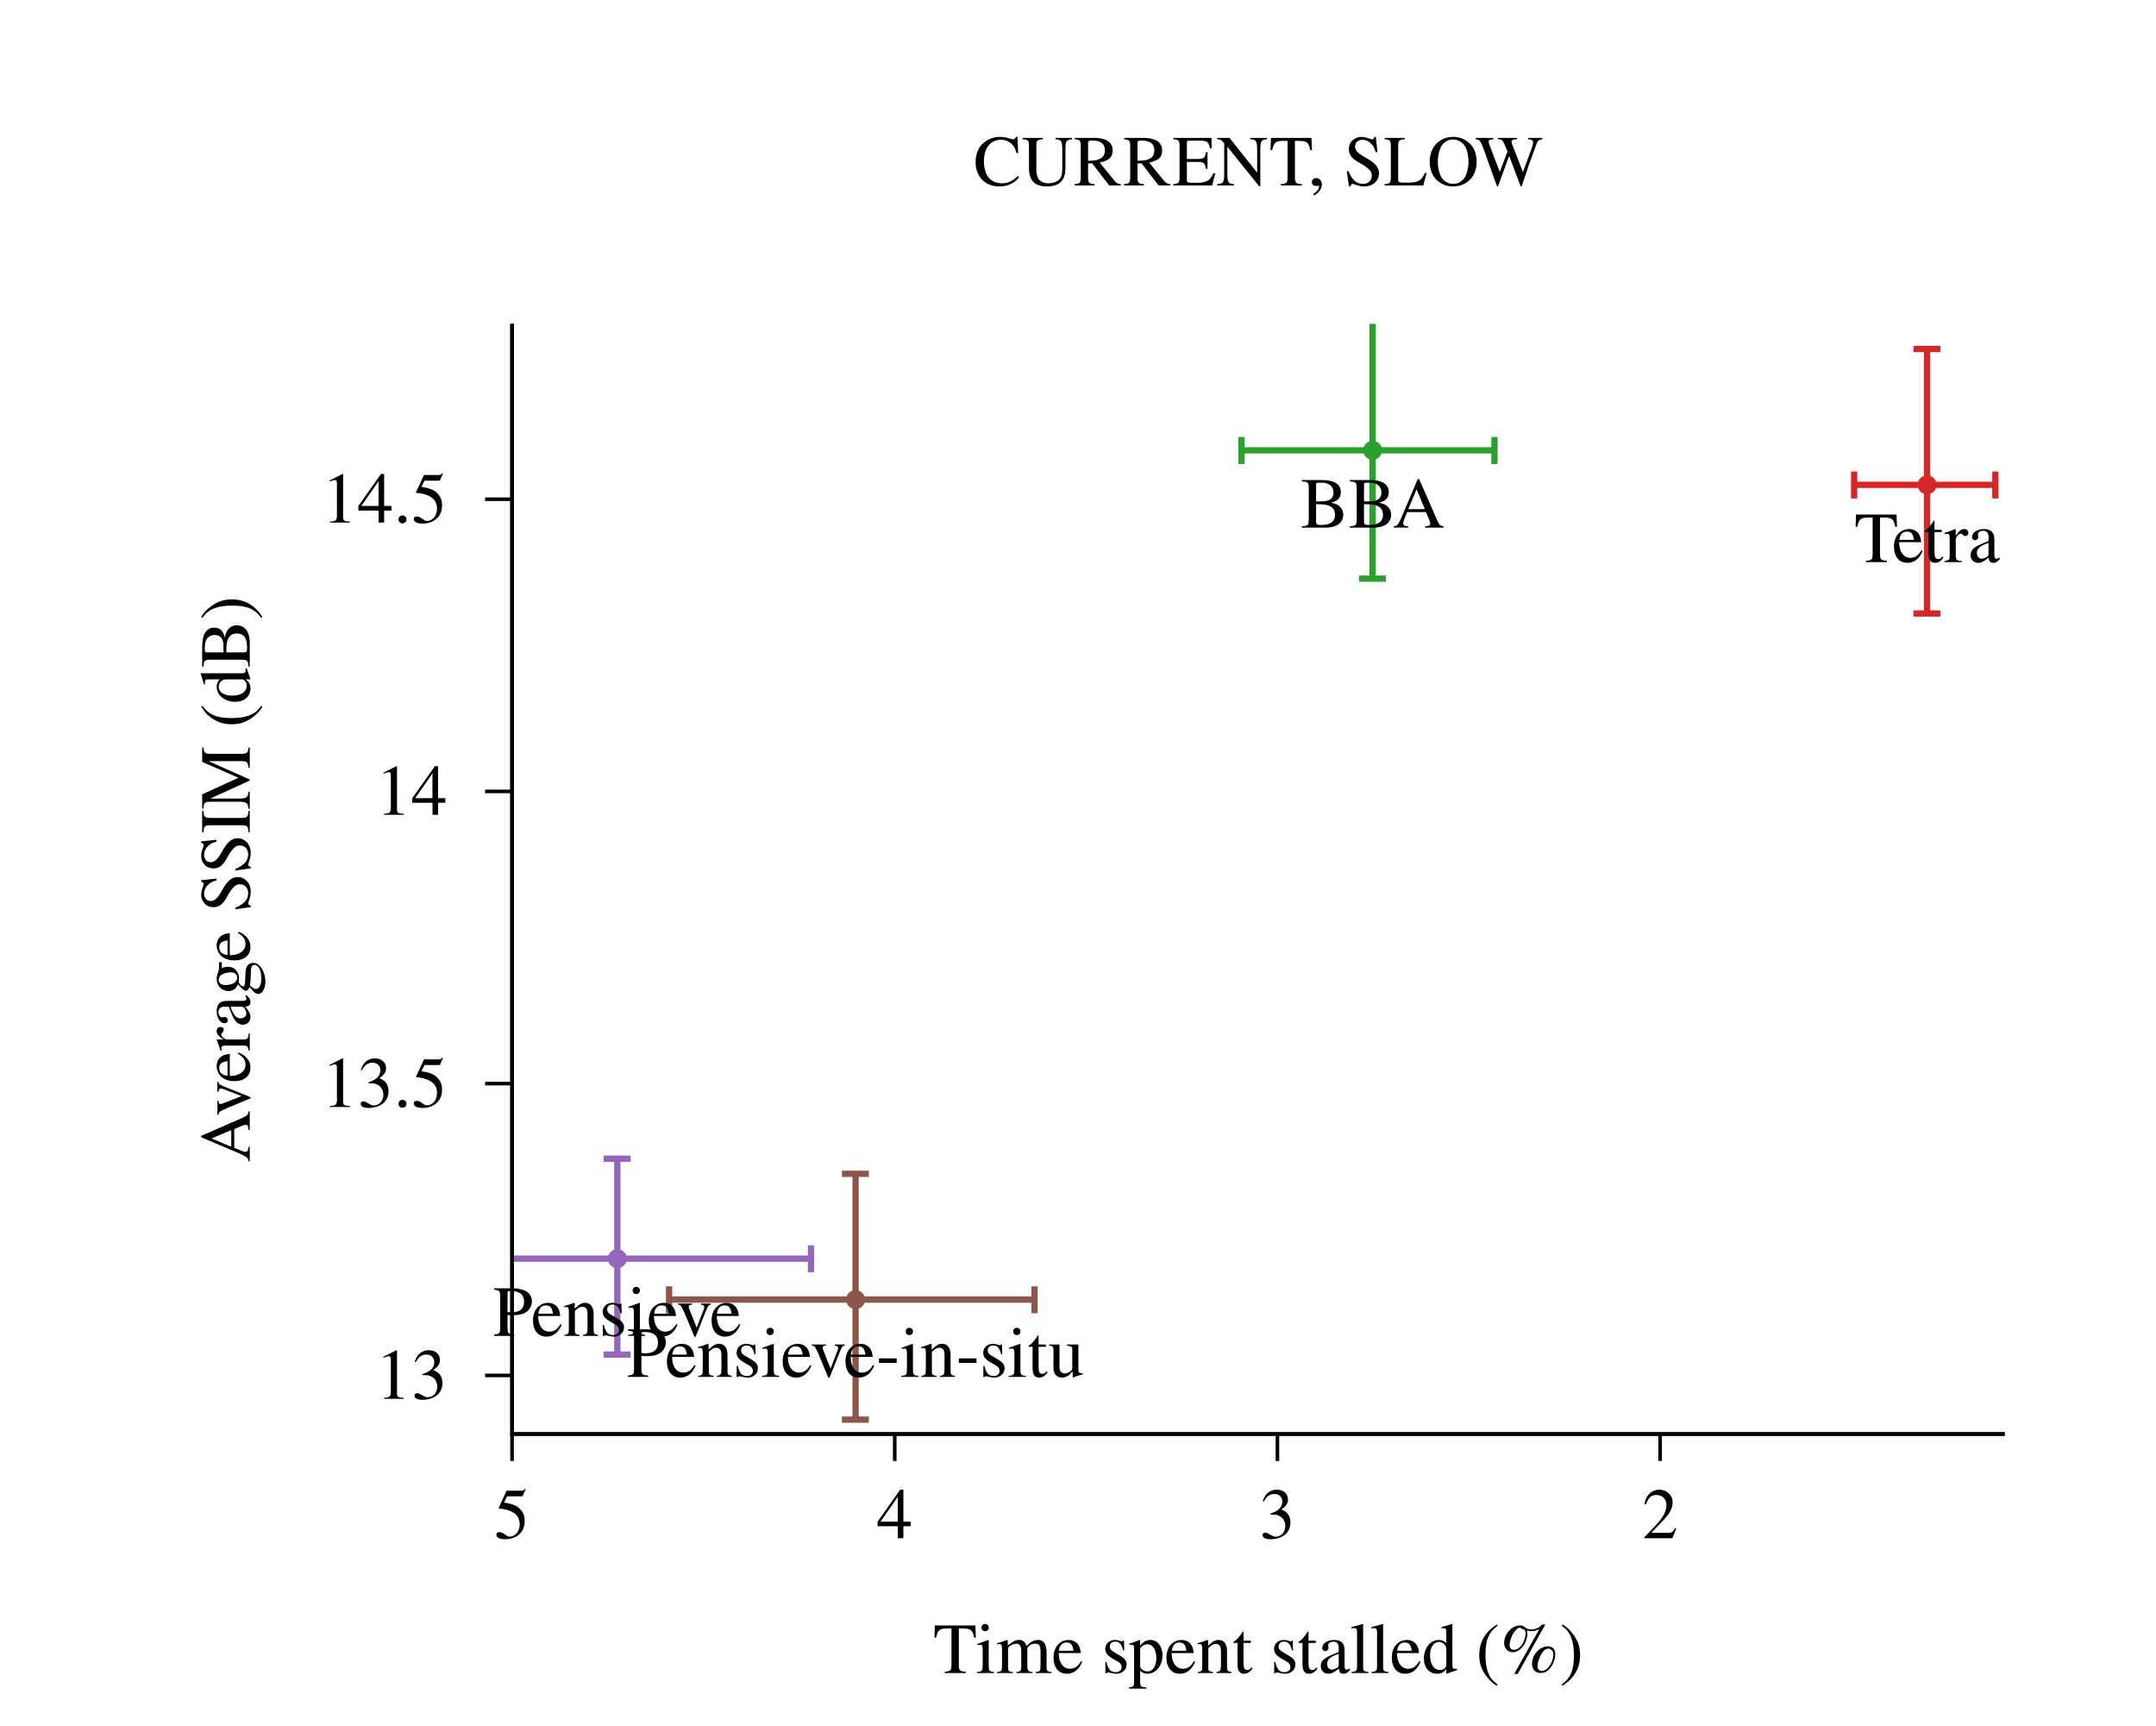
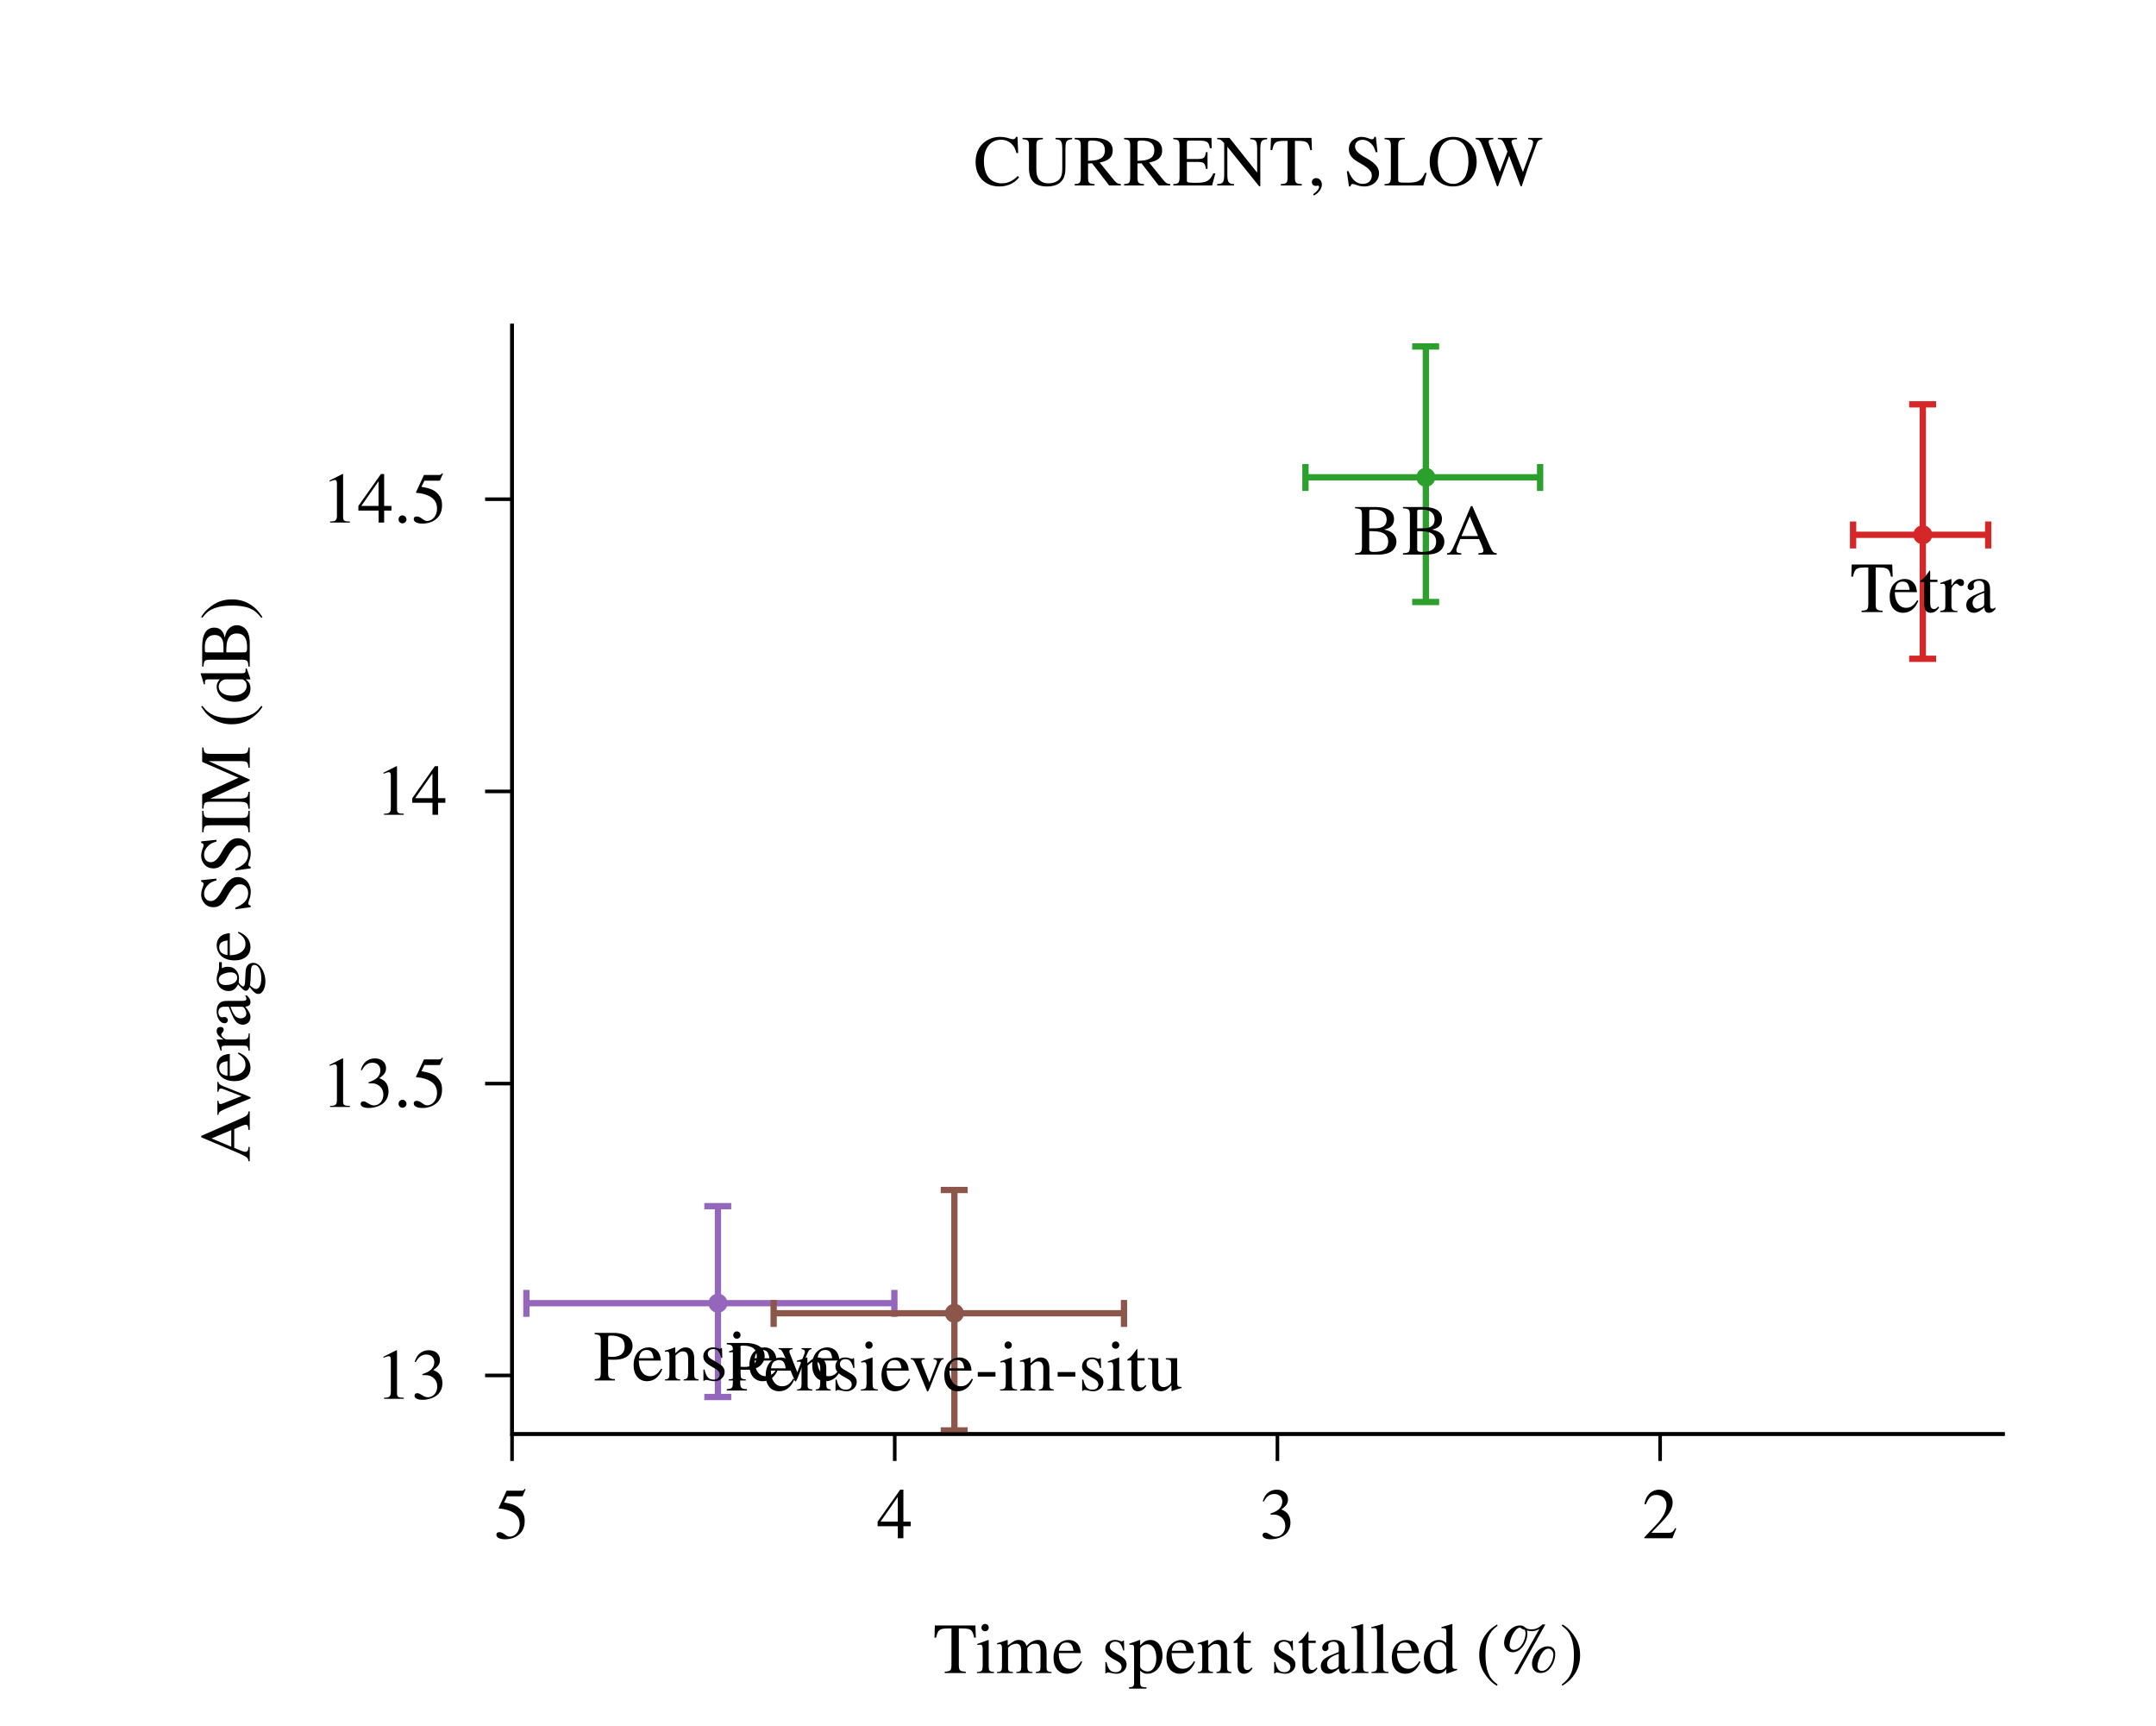
<svg xmlns="http://www.w3.org/2000/svg" xmlns:xlink="http://www.w3.org/1999/xlink" width="600" height="480" viewBox="0 0 600 480">
  <g id="gnuplot_canvas">
    <rect x="0" y="0" width="600" height="480" fill="none" />
    <defs>
      <circle id="gpDot" r="0.5" stroke-width="0.5" stroke="currentColor" />
      <path id="gpPt0" stroke-width="0.133" stroke="currentColor" d="M-1,0 h2 M0,-1 v2" />
      <path id="gpPt1" stroke-width="0.133" stroke="currentColor" d="M-1,-1 L1,1 M1,-1 L-1,1" />
      <path id="gpPt2" stroke-width="0.133" stroke="currentColor" d="M-1,0 L1,0 M0,-1 L0,1 M-1,-1 L1,1 M-1,1 L1,-1" />
      <rect id="gpPt3" stroke-width="0.133" stroke="currentColor" x="-1" y="-1" width="2" height="2" />
      <rect id="gpPt4" stroke-width="0.133" stroke="currentColor" fill="currentColor" x="-1" y="-1" width="2" height="2" />
      <circle id="gpPt5" stroke-width="0.133" stroke="currentColor" cx="0" cy="0" r="1" />
      <use xlink:href="#gpPt5" id="gpPt6" fill="currentColor" stroke="none" />
      <path id="gpPt7" stroke-width="0.133" stroke="currentColor" d="M0,-1.33 L-1.33,0.67 L1.33,0.67 z" />
      <use xlink:href="#gpPt7" id="gpPt8" fill="currentColor" stroke="none" />
      <use xlink:href="#gpPt7" id="gpPt9" stroke="currentColor" transform="rotate(180)" />
      <use xlink:href="#gpPt9" id="gpPt10" fill="currentColor" stroke="none" />
      <use xlink:href="#gpPt3" id="gpPt11" stroke="currentColor" transform="rotate(45)" />
      <use xlink:href="#gpPt11" id="gpPt12" fill="currentColor" stroke="none" />
      <path id="gpPt13" stroke-width="0.133" stroke="currentColor" d="M0,1.330 L1.265,0.411 L0.782,-1.067 L-0.782,-1.076 L-1.265,0.411 z" />
      <use xlink:href="#gpPt13" id="gpPt14" fill="currentColor" stroke="none" />
      <filter id="textbox" filterUnits="objectBoundingBox" x="0" y="0" height="1" width="1">
        <feFlood flood-color="white" flood-opacity="1" result="bgnd" />
        <feComposite in="SourceGraphic" in2="bgnd" operator="atop" />
      </filter>
      <filter id="greybox" filterUnits="objectBoundingBox" x="0" y="0" height="1" width="1">
        <feFlood flood-color="lightgrey" flood-opacity="1" result="grey" />
        <feComposite in="SourceGraphic" in2="grey" operator="atop" />
      </filter>
    </defs>
    <g fill="none" color="white" stroke="currentColor" stroke-width="1.00" stroke-linecap="butt" stroke-linejoin="miter">
</g>
    <g fill="none" color="black" stroke="currentColor" stroke-width="1.00" stroke-linecap="butt" stroke-linejoin="miter">
      <path stroke="black" d="M142.5,382.7 L135.0,382.7  " />
      <g transform="translate(124.5,389.2)" stroke="none" fill="black" font-family="Times" font-size="20.00" text-anchor="end">
        <text>
          <tspan font-family="Times"> 13</tspan>
        </text>
      </g>
    </g>
    <g fill="none" color="black" stroke="currentColor" stroke-width="1.00" stroke-linecap="butt" stroke-linejoin="miter">
      <path stroke="black" d="M142.5,301.5 L135.0,301.5  " />
      <g transform="translate(124.5,308.0)" stroke="none" fill="black" font-family="Times" font-size="20.00" text-anchor="end">
        <text>
          <tspan font-family="Times"> 13.5</tspan>
        </text>
      </g>
    </g>
    <g fill="none" color="black" stroke="currentColor" stroke-width="1.00" stroke-linecap="butt" stroke-linejoin="miter">
      <path stroke="black" d="M142.5,220.2 L135.0,220.2  " />
      <g transform="translate(124.5,226.7)" stroke="none" fill="black" font-family="Times" font-size="20.00" text-anchor="end">
        <text>
          <tspan font-family="Times"> 14</tspan>
        </text>
      </g>
    </g>
    <g fill="none" color="black" stroke="currentColor" stroke-width="1.00" stroke-linecap="butt" stroke-linejoin="miter">
      <path stroke="black" d="M142.5,138.9 L135.0,138.9  " />
      <g transform="translate(124.5,145.4)" stroke="none" fill="black" font-family="Times" font-size="20.00" text-anchor="end">
        <text>
          <tspan font-family="Times"> 14.5</tspan>
        </text>
      </g>
    </g>
    <g fill="none" color="black" stroke="currentColor" stroke-width="1.00" stroke-linecap="butt" stroke-linejoin="miter">
      <path stroke="black" d="M462.0,399.0 L462.0,406.5  " />
      <g transform="translate(462.0,428.0)" stroke="none" fill="black" font-family="Times" font-size="20.00" text-anchor="middle">
        <text>
          <tspan font-family="Times"> 2</tspan>
        </text>
      </g>
    </g>
    <g fill="none" color="black" stroke="currentColor" stroke-width="1.00" stroke-linecap="butt" stroke-linejoin="miter">
      <path stroke="black" d="M355.5,399.0 L355.5,406.5  " />
      <g transform="translate(355.5,428.0)" stroke="none" fill="black" font-family="Times" font-size="20.00" text-anchor="middle">
        <text>
          <tspan font-family="Times"> 3</tspan>
        </text>
      </g>
    </g>
    <g fill="none" color="black" stroke="currentColor" stroke-width="1.00" stroke-linecap="butt" stroke-linejoin="miter">
      <path stroke="black" d="M249.0,399.0 L249.0,406.5  " />
      <g transform="translate(249.0,428.0)" stroke="none" fill="black" font-family="Times" font-size="20.00" text-anchor="middle">
        <text>
          <tspan font-family="Times"> 4</tspan>
        </text>
      </g>
    </g>
    <g fill="none" color="black" stroke="currentColor" stroke-width="1.00" stroke-linecap="butt" stroke-linejoin="miter">
      <path stroke="black" d="M142.5,399.0 L142.5,406.5  " />
      <g transform="translate(142.5,428.0)" stroke="none" fill="black" font-family="Times" font-size="20.00" text-anchor="middle">
        <text>
          <tspan font-family="Times"> 5</tspan>
        </text>
      </g>
    </g>
    <g fill="none" color="black" stroke="currentColor" stroke-width="1.00" stroke-linecap="butt" stroke-linejoin="miter">
</g>
    <g fill="none" color="black" stroke="currentColor" stroke-width="1.00" stroke-linecap="butt" stroke-linejoin="miter">
      <path stroke="black" d="M142.5,90.1 L142.5,399.0 L557.9,399.0 M557.9,90.1 M142.5,90.1  " />
    </g>
    <g fill="none" color="black" stroke="currentColor" stroke-width="1.00" stroke-linecap="butt" stroke-linejoin="miter">
      <g transform="translate(69.5,244.6) rotate(270)" stroke="none" fill="black" font-family="Times" font-size="20.00" text-anchor="middle">
        <text>
          <tspan font-family="Times">Average SSIM (dB)</tspan>
        </text>
      </g>
    </g>
    <g fill="none" color="black" stroke="currentColor" stroke-width="1.00" stroke-linecap="butt" stroke-linejoin="miter">
      <g transform="translate(350.2,465.5)" stroke="none" fill="black" font-family="Times" font-size="20.00" text-anchor="middle">
        <text>
          <tspan font-family="Times">Time spent stalled (%)</tspan>
        </text>
      </g>
    </g>
    <g fill="none" color="black" stroke="currentColor" stroke-width="1.00" stroke-linecap="butt" stroke-linejoin="miter">
      <g transform="translate(350.2,51.6)" stroke="none" fill="black" font-family="Times" font-size="20.00" text-anchor="middle">
        <text>
          <tspan font-family="Times">CURRENT, SLOW</tspan>
        </text>
      </g>
    </g>
    <g id="gnuplot_plot_1">
      <g fill="none" color="white" stroke="black" stroke-width="1.75" stroke-linecap="butt" stroke-linejoin="miter">
</g>
      <g fill="none" color="black" stroke="currentColor" stroke-width="1.75" stroke-linecap="butt" stroke-linejoin="miter">
-         <path stroke="rgb( 44, 160,  44)" d="M382.0,161.0 L382.0,90.1 M378.2,161.0 L385.7,161.0  " />
-         <path stroke="rgb(148, 103, 189)" d="M171.8,376.9 L171.8,322.4 M168.0,376.9 L175.5,376.9 M168.0,322.4 L175.5,322.4  " />
-         <path stroke="rgb(140,  86,  75)" d="M238.1,395.0 L238.1,326.6 M234.3,395.0 L241.8,395.0 M234.3,326.6 L241.8,326.6  " />
-         <path stroke="rgb(214,  39,  40)" d="M536.3,170.7 L536.3,97.1 M532.5,170.7 L540.0,170.7 M532.5,97.1 L540.0,97.1  " />
-         <path stroke="rgb( 44, 160,  44)" d="M415.9,125.3 L345.5,125.3 M415.9,129.1 L415.9,121.6 M345.5,129.1 L345.5,121.6  " />
-         <path stroke="rgb(148, 103, 189)" d="M225.7,350.2 L142.5,350.2 M225.7,354.0 L225.7,346.5  " />
-         <path stroke="rgb(140,  86,  75)" d="M287.9,361.6 L186.2,361.6 M287.9,365.4 L287.9,357.9 M186.2,365.4 L186.2,357.9  " />
-         <path stroke="rgb(214,  39,  40)" d="M555.3,134.9 L516.0,134.9 M555.3,138.7 L555.3,131.2 M516.0,138.7 L516.0,131.2  " />
-         <use xlink:href="#gpPt6" transform="translate(382.0,125.3) scale(2.48)" color="rgb( 44, 160,  44)" />
-         <use xlink:href="#gpPt6" transform="translate(171.8,350.2) scale(2.48)" color="rgb(148, 103, 189)" />
-         <use xlink:href="#gpPt6" transform="translate(238.1,361.6) scale(2.48)" color="rgb(140,  86,  75)" />
-         <use xlink:href="#gpPt6" transform="translate(536.3,134.9) scale(2.48)" color="rgb(214,  39,  40)" />
+         <path stroke="rgb( 44, 160,  44)" d="M396.8,167.5 L396.8,96.4 M393.0,167.5 L400.5,167.5 M393.0,96.4 L400.5,96.4  " />
+         <path stroke="rgb(148, 103, 189)" d="M199.8,388.7 L199.8,335.6 M196.0,388.7 L203.5,388.7 M196.0,335.6 L203.5,335.6  " />
+         <path stroke="rgb(140,  86,  75)" d="M265.6,398.0 L265.6,331.1 M261.8,398.0 L269.3,398.0 M261.8,331.1 L269.3,331.1  " />
+         <path stroke="rgb(214,  39,  40)" d="M535.1,183.3 L535.1,112.5 M531.3,183.3 L538.8,183.3 M531.3,112.5 L538.8,112.5  " />
+         <path stroke="rgb( 44, 160,  44)" d="M428.6,132.8 L363.3,132.8 M428.6,136.6 L428.6,129.1 M363.3,136.6 L363.3,129.1  " />
+         <path stroke="rgb(148, 103, 189)" d="M248.9,362.6 L146.5,362.6 M248.9,366.4 L248.9,358.9 M146.5,366.4 L146.5,358.9  " />
+         <path stroke="rgb(140,  86,  75)" d="M312.8,365.4 L215.3,365.4 M312.8,369.2 L312.8,361.7 M215.3,369.2 L215.3,361.7  " />
+         <path stroke="rgb(214,  39,  40)" d="M553.3,148.8 L515.7,148.8 M553.3,152.6 L553.3,145.1 M515.7,152.6 L515.7,145.1  " />
+         <use xlink:href="#gpPt6" transform="translate(396.8,132.8) scale(2.48)" color="rgb( 44, 160,  44)" />
+         <use xlink:href="#gpPt6" transform="translate(199.8,362.6) scale(2.48)" color="rgb(148, 103, 189)" />
+         <use xlink:href="#gpPt6" transform="translate(265.6,365.4) scale(2.48)" color="rgb(140,  86,  75)" />
+         <use xlink:href="#gpPt6" transform="translate(535.1,148.8) scale(2.48)" color="rgb(214,  39,  40)" />
      </g>
    </g>
    <g id="gnuplot_plot_2">
      <g fill="none" color="white" stroke="rgb(214,  39,  40)" stroke-width="1.00" stroke-linecap="butt" stroke-linejoin="miter">
</g>
      <g fill="none" color="black" stroke="currentColor" stroke-width="1.00" stroke-linecap="butt" stroke-linejoin="miter">
-         <g transform="translate(382.0,146.8)" stroke="none" fill="black" font-family="Times" font-size="20.00" text-anchor="middle">
+         <g transform="translate(396.8,154.3)" stroke="none" fill="black" font-family="Times" font-size="20.00" text-anchor="middle">
          <text>
            <tspan font-family="Times">BBA</tspan>
          </text>
        </g>
-         <g transform="translate(171.8,371.7)" stroke="none" fill="black" font-family="Times" font-size="20.00" text-anchor="middle">
+         <g transform="translate(199.8,384.1)" stroke="none" fill="black" font-family="Times" font-size="20.00" text-anchor="middle">
          <text>
            <tspan font-family="Times">Pensieve</tspan>
          </text>
        </g>
-         <g transform="translate(238.1,383.1)" stroke="none" fill="black" font-family="Times" font-size="20.00" text-anchor="middle">
+         <g transform="translate(265.6,386.9)" stroke="none" fill="black" font-family="Times" font-size="20.00" text-anchor="middle">
          <text>
            <tspan font-family="Times">Pensieve-in-situ</tspan>
          </text>
        </g>
-         <g transform="translate(536.3,156.4)" stroke="none" fill="black" font-family="Times" font-size="20.00" text-anchor="middle">
+         <g transform="translate(535.1,170.3)" stroke="none" fill="black" font-family="Times" font-size="20.00" text-anchor="middle">
          <text>
            <tspan font-family="Times">Tetra</tspan>
          </text>
        </g>
      </g>
    </g>
    <g fill="none" color="white" stroke="black" stroke-width="2.00" stroke-linecap="butt" stroke-linejoin="miter">
</g>
    <g fill="none" color="black" stroke="currentColor" stroke-width="2.00" stroke-linecap="butt" stroke-linejoin="miter">
</g>
    <g fill="none" color="black" stroke="black" stroke-width="1.00" stroke-linecap="butt" stroke-linejoin="miter">
</g>
    <g fill="none" color="black" stroke="currentColor" stroke-width="1.00" stroke-linecap="butt" stroke-linejoin="miter">
      <path stroke="black" d="M142.5,90.1 L142.5,399.0 L557.9,399.0 M557.9,90.1 M142.5,90.1  " />
    </g>
    <g fill="none" color="black" stroke="currentColor" stroke-width="1.00" stroke-linecap="butt" stroke-linejoin="miter">
</g>
  </g>
</svg>
